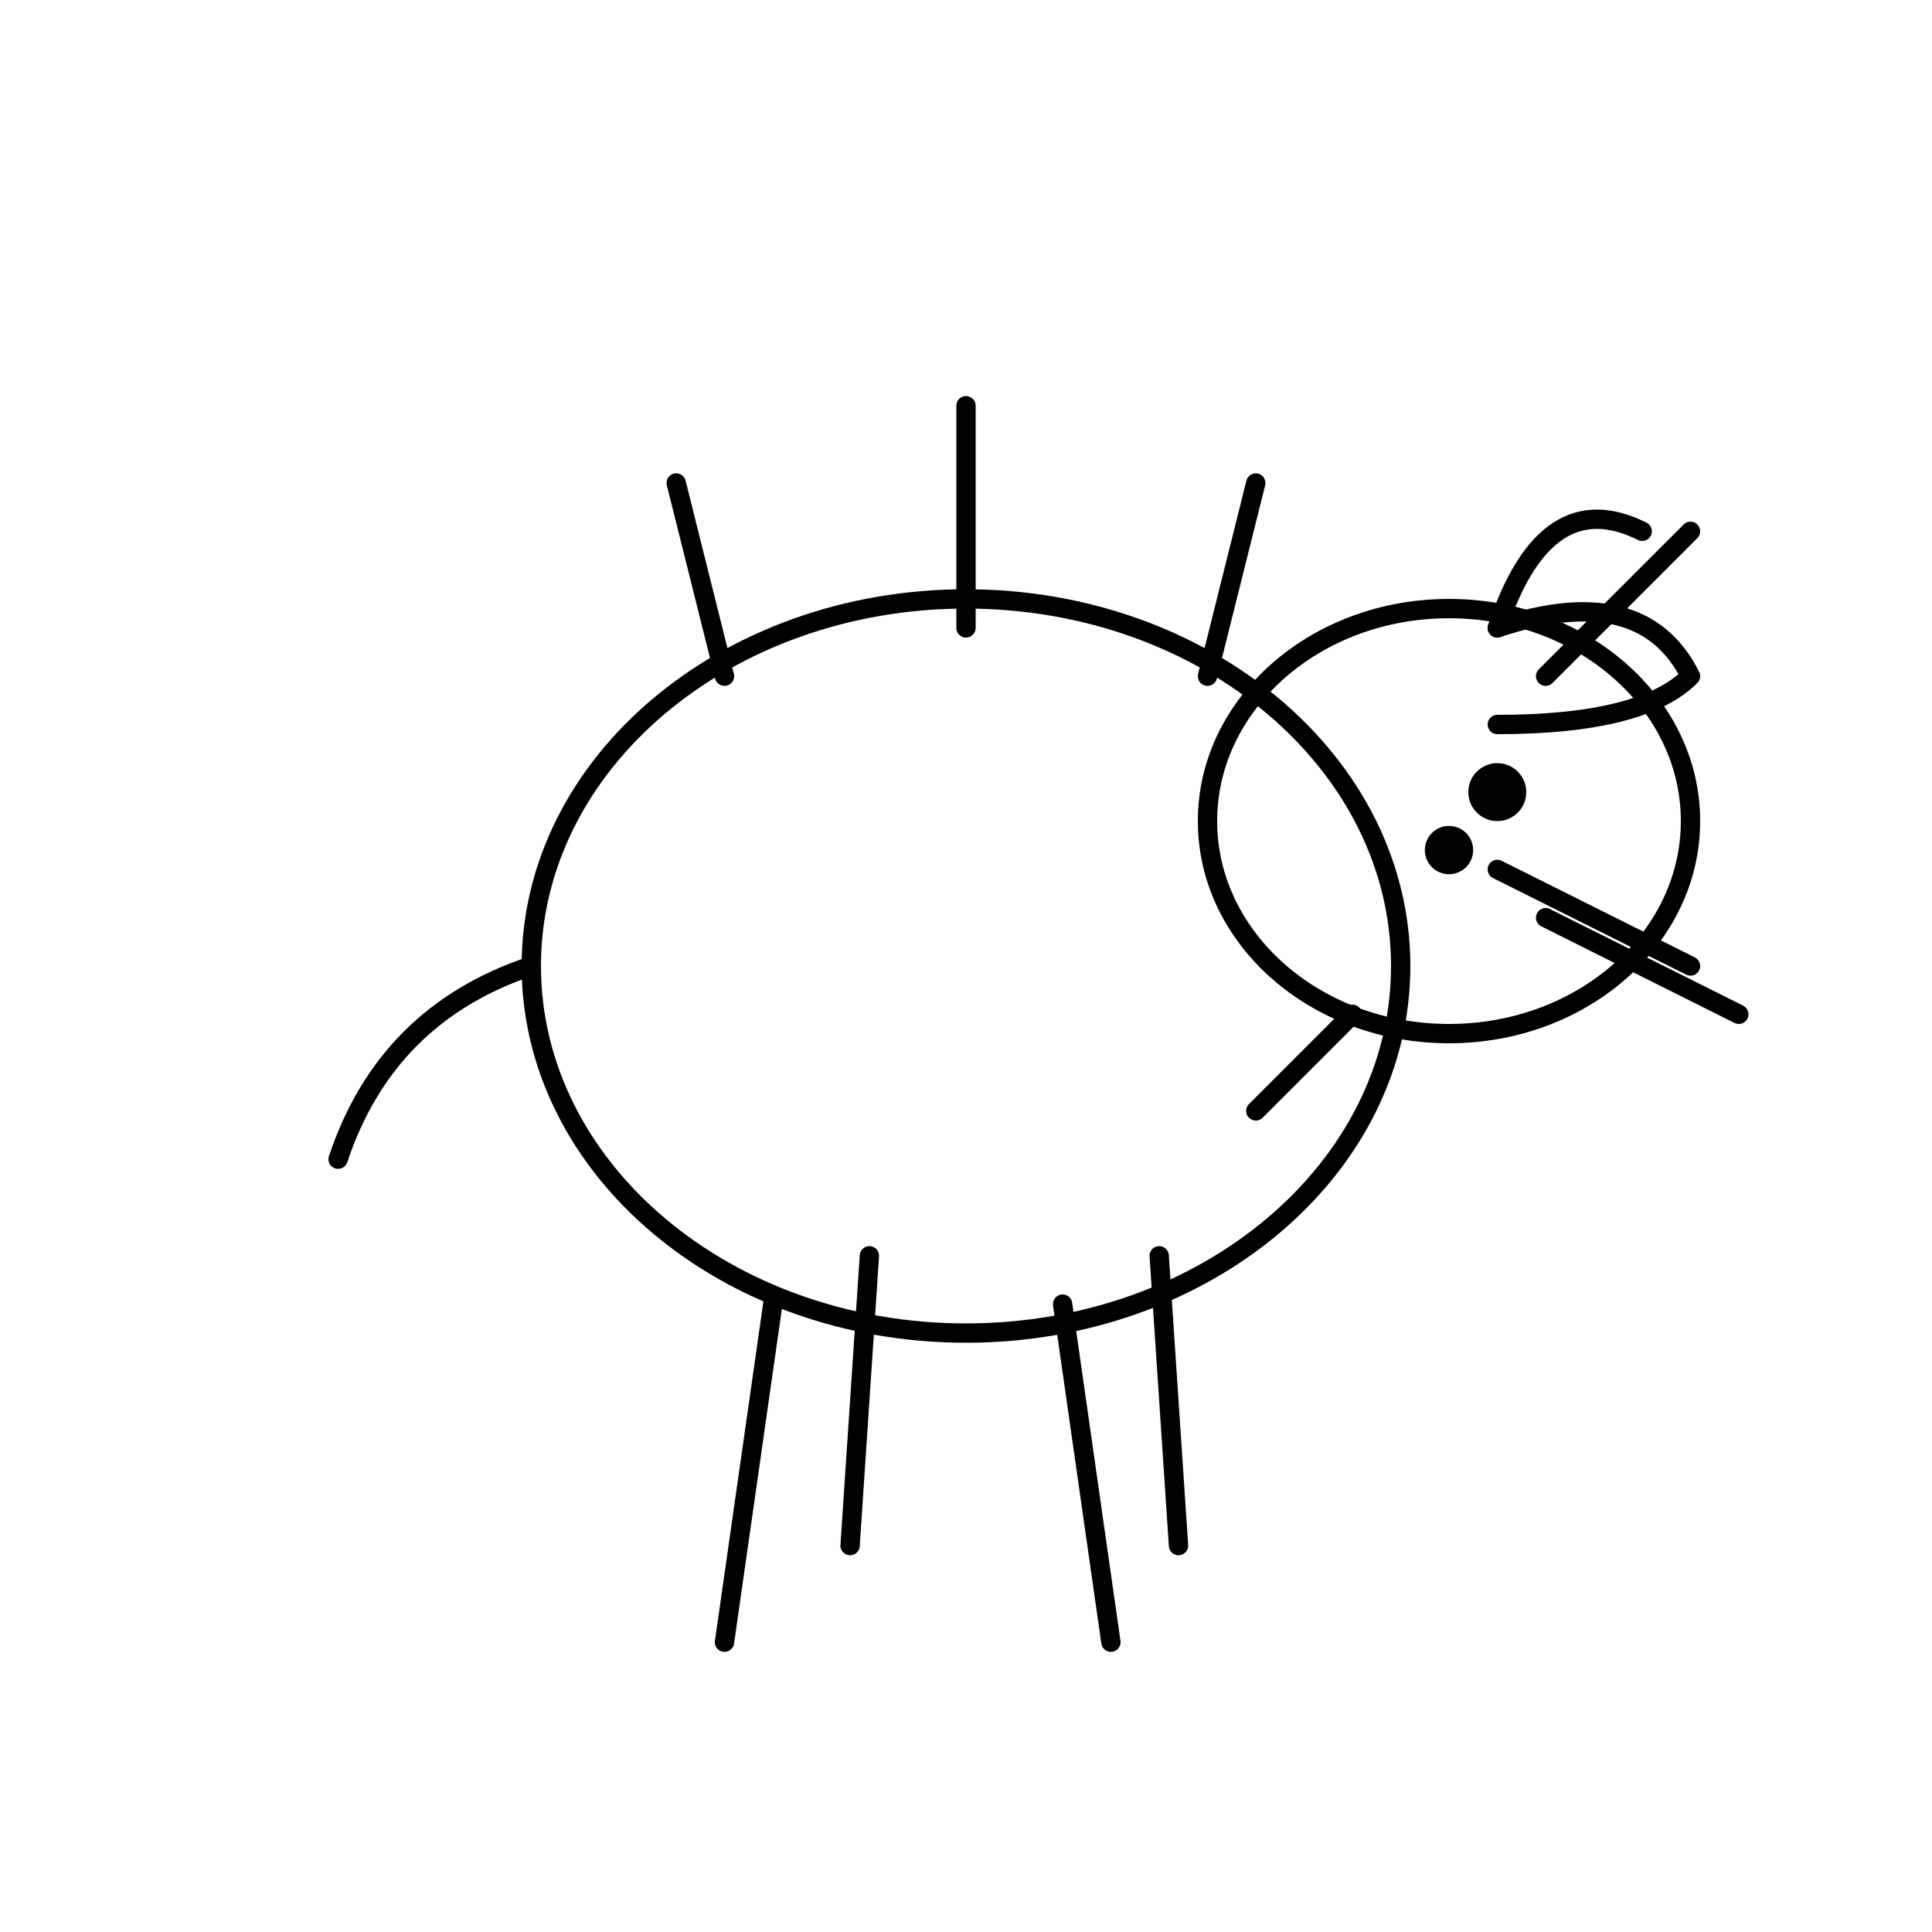
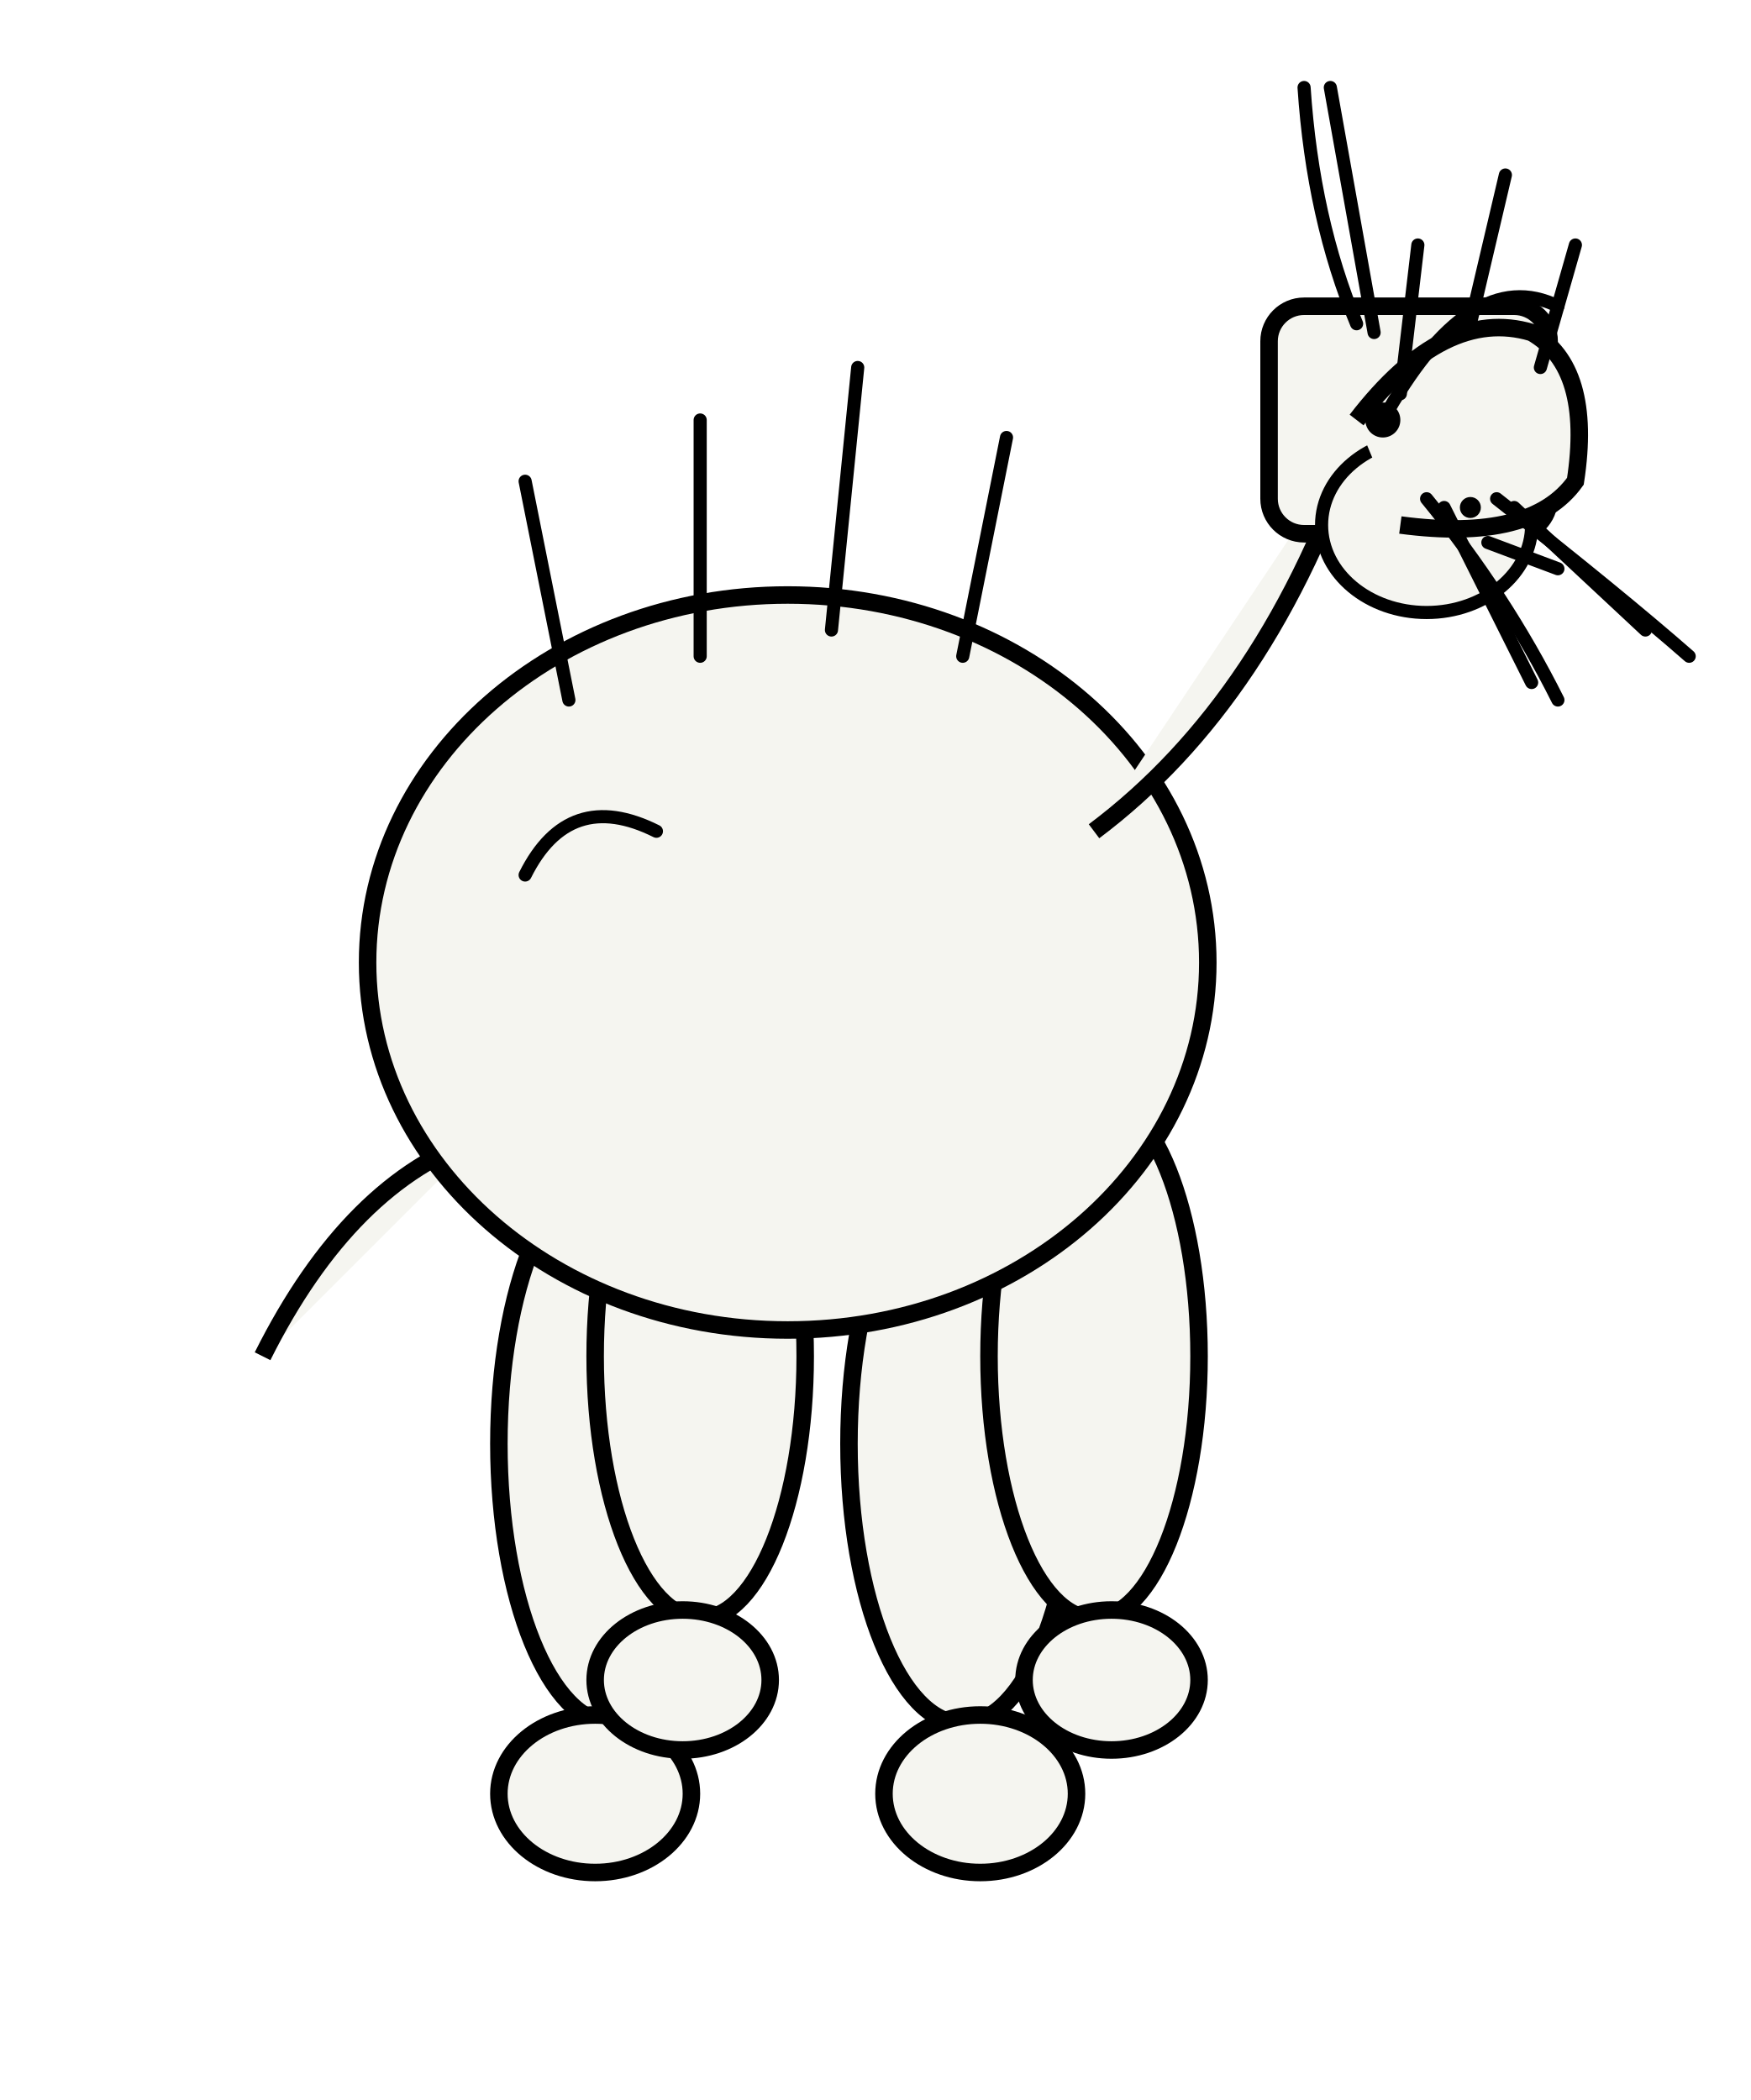
- <svg xmlns="http://www.w3.org/2000/svg" viewBox="0 0 200 200" style="background-color: #f5f5f0;">
-   <g stroke="#000" stroke-width="2" fill="none" stroke-linecap="round" stroke-linejoin="round">
-     <ellipse cx="100" cy="100" rx="45" ry="38" />
-     <ellipse cx="150" cy="85" rx="25" ry="22" />
-     <path d="M 155 65 Q 170 60 175 70 Q 170 75 155 75" />
-     <path d="M 155 65 Q 160 50 170 55" />
-     <line x1="160" y1="70" x2="175" y2="55" />
-     <line x1="155" y1="90" x2="175" y2="100" />
-     <line x1="160" y1="95" x2="180" y2="105" />
-     <circle cx="155" cy="82" r="2" fill="#000" />
-     <circle cx="150" cy="88" r="1.5" fill="#000" />
-     <path d="M 140 105 L 130 115" />
-     <path d="M 80 135 L 75 170" />
-     <path d="M 110 135 L 115 170" />
-     <path d="M 90 130 L 88 160" />
-     <path d="M 120 130 L 122 160" />
-     <path d="M 55 100 Q 40 105 35 120" />
-     <line x1="75" y1="70" x2="70" y2="50" />
-     <line x1="100" y1="65" x2="100" y2="42" />
-     <line x1="125" y1="70" x2="130" y2="50" />
+ <svg xmlns="http://www.w3.org/2000/svg" viewBox="0 0 200 240" style="background-color: #f5f5f0;">
+   <defs>
+     <style>
+       .dino-outline { stroke: #000; stroke-width: 1.5; fill: none; stroke-linecap: round; stroke-linejoin: round; }
+       .dino-body { stroke: #000; stroke-width: 2; fill: #f5f5f0; }
+       .dino-fill { stroke: #000; stroke-width: 1.5; fill: #f5f5f0; }
+     </style>
+   </defs>
+   <g>
+     <path d="M 55 130 Q 40 135 30 155" class="dino-body" stroke-width="2" />
+     <ellipse cx="70" cy="165" rx="13" ry="32" class="dino-body" />
+     <ellipse cx="110" cy="165" rx="13" ry="32" class="dino-body" />
+     <ellipse cx="68" cy="205" rx="11" ry="9" class="dino-body" />
+     <ellipse cx="112" cy="205" rx="11" ry="9" class="dino-body" />
+     <ellipse cx="80" cy="155" rx="12" ry="30" class="dino-body" />
+     <ellipse cx="125" cy="155" rx="12" ry="30" class="dino-body" />
+     <ellipse cx="78" cy="192" rx="10" ry="8" class="dino-body" />
+     <ellipse cx="127" cy="192" rx="10" ry="8" class="dino-body" />
+     <ellipse cx="90" cy="110" rx="48" ry="42" class="dino-body" />
+     <path d="M 60 100 Q 65 90 75 95" class="dino-outline" stroke-width="1" />
+     <path d="M 125 95 Q 145 80 155 50" class="dino-body" stroke-width="2.5" />
+     <rect x="145" y="35" width="32" height="26" rx="4" class="dino-body" />
+     <ellipse cx="163" cy="60" rx="12" ry="10" class="dino-fill" />
+     <path d="M 155 48 Q 165 35 175 38 Q 182 42 180 55 Q 175 62 160 60" class="dino-body" stroke-width="2.2" />
+     <path d="M 158 48 Q 168 30 178 35" class="dino-outline" stroke-width="1.8" />
+     <line x1="160" y1="45" x2="162" y2="28" class="dino-outline" stroke-width="1.2" />
+     <line x1="168" y1="37" x2="172" y2="20" class="dino-outline" stroke-width="1.2" />
+     <line x1="176" y1="42" x2="180" y2="28" class="dino-outline" stroke-width="1.2" />
+     <line x1="157" y1="38" x2="152" y2="10" class="dino-outline" stroke-width="2.5" />
+     <path d="M 155 37 Q 150 25 149 10" class="dino-outline" stroke-width="2" />
+     <line x1="165" y1="58" x2="175" y2="78" class="dino-outline" stroke-width="2" />
+     <path d="M 163 57 Q 172 68 178 80" class="dino-outline" stroke-width="1.8" />
+     <line x1="173" y1="58" x2="188" y2="72" class="dino-outline" stroke-width="2" />
+     <path d="M 171 57 Q 185 68 193 75" class="dino-outline" stroke-width="1.8" />
+     <circle cx="158" cy="48" r="2" fill="#000" />
+     <circle cx="168" cy="58" r="1.2" fill="#000" />
+     <line x1="170" y1="62" x2="178" y2="65" class="dino-outline" stroke-width="1.2" />
+     <line x1="65" y1="80" x2="60" y2="55" class="dino-outline" stroke-width="1.8" />
+     <line x1="80" y1="75" x2="80" y2="48" class="dino-outline" stroke-width="2" />
+     <line x1="95" y1="72" x2="98" y2="42" class="dino-outline" stroke-width="2" />
+     <line x1="110" y1="75" x2="115" y2="50" class="dino-outline" stroke-width="1.8" />
  </g>
</svg>
